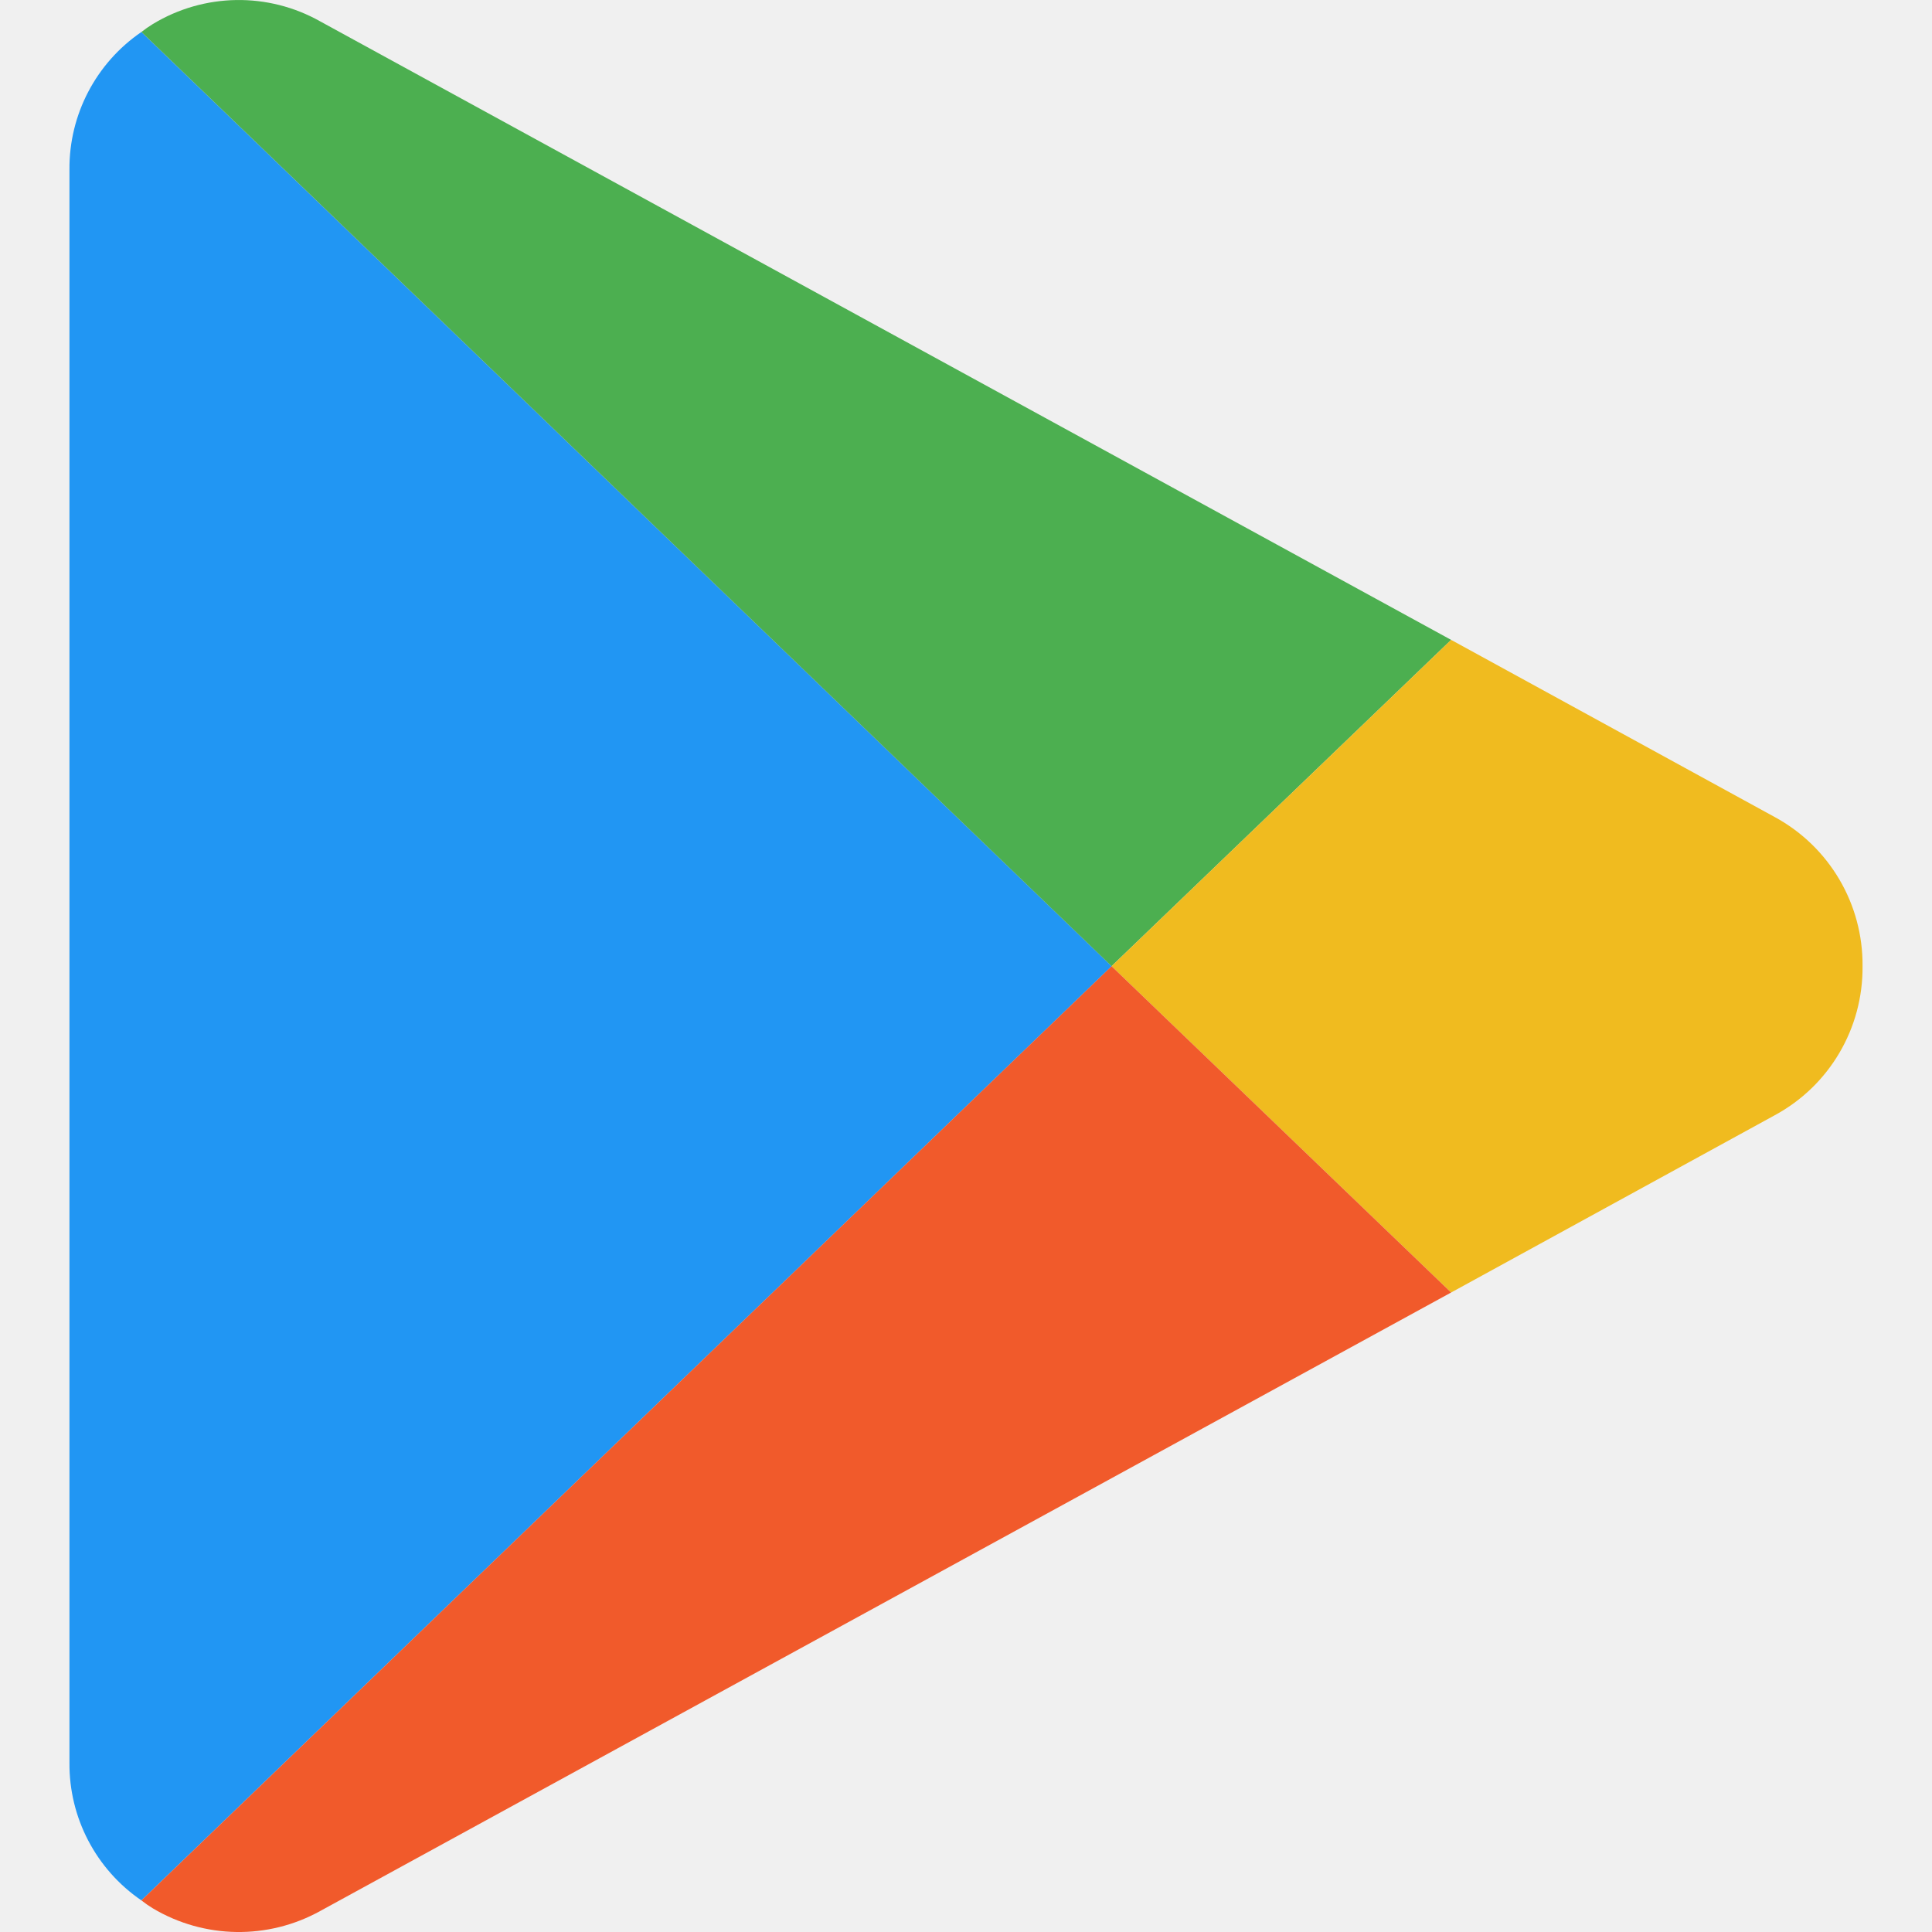
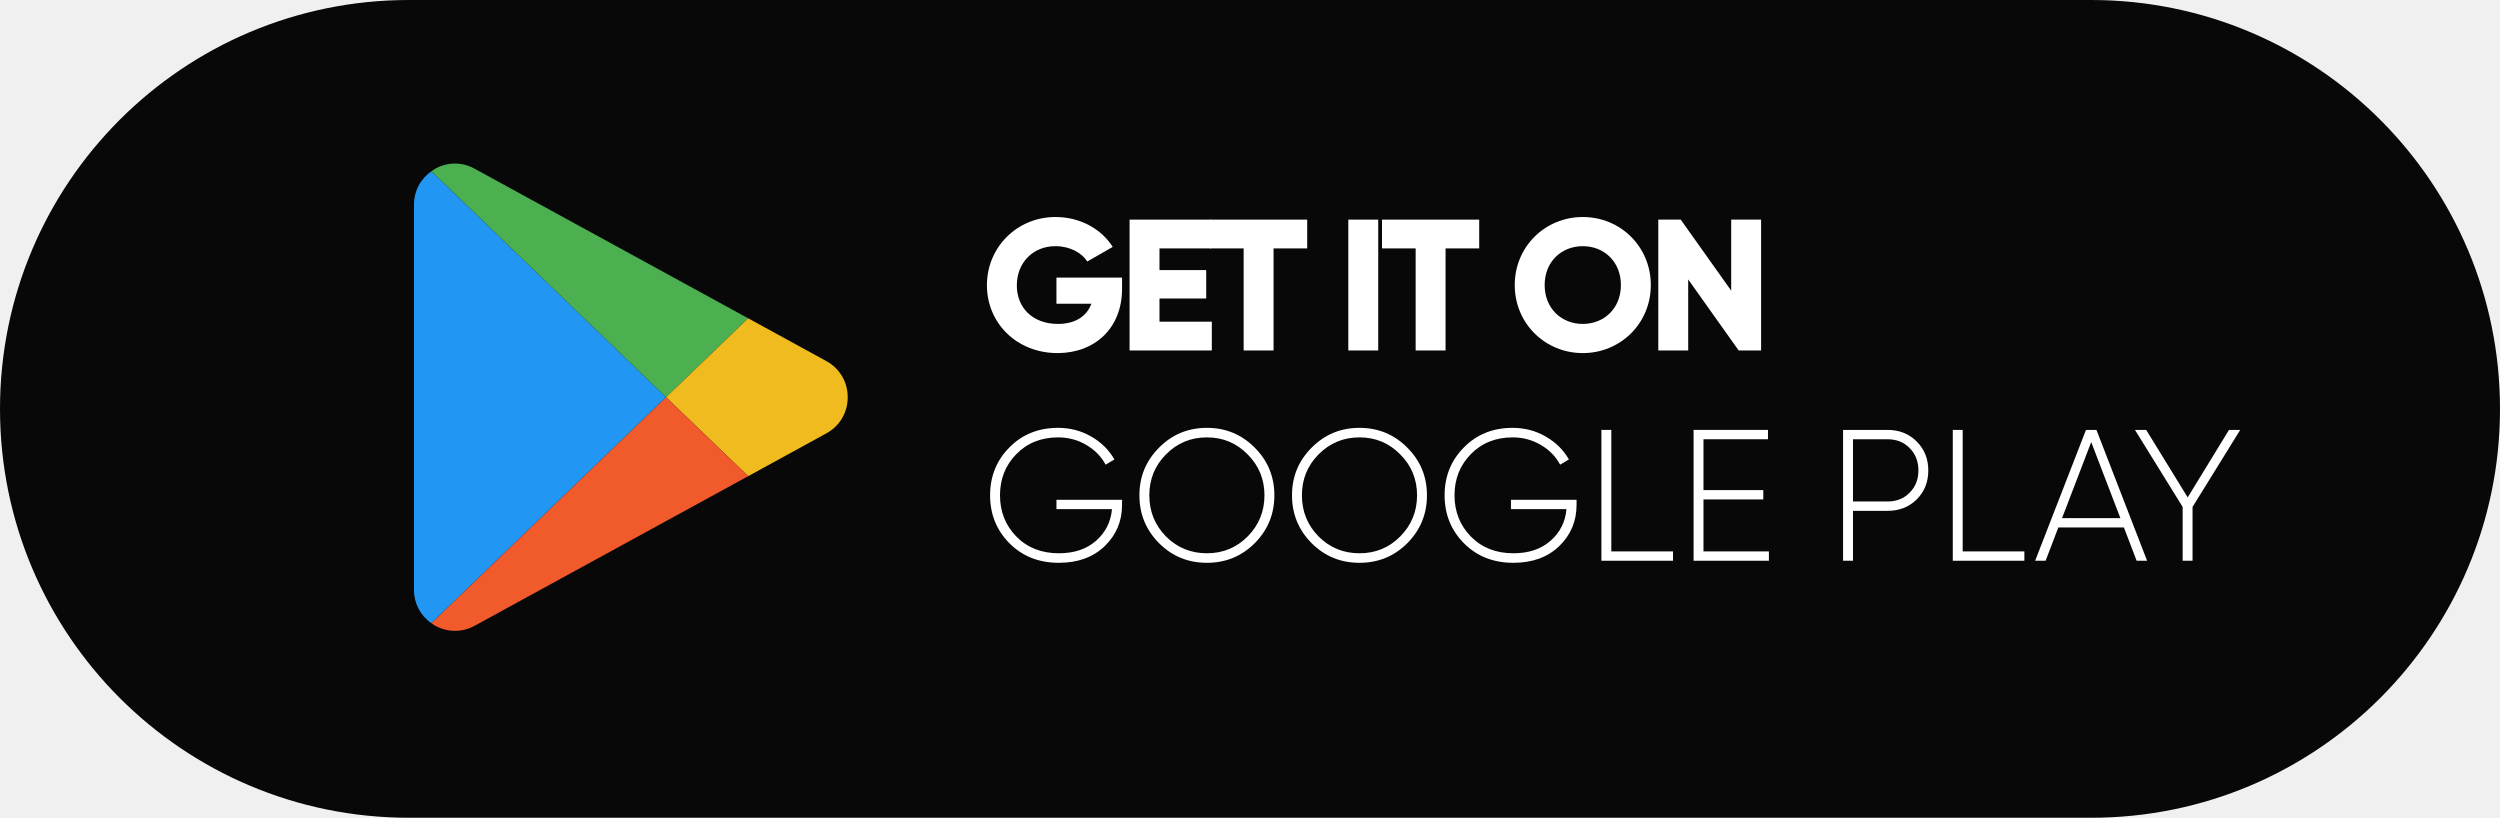
- <svg xmlns="http://www.w3.org/2000/svg" width="20" height="20" viewBox="0 0 20 20" fill="none">
-   <g clip-path="url(#clip0_1_521)">
-     <path d="M11.508 10.002L1.464 19.673C0.994 19.352 0.714 18.817 0.719 18.247V1.756C0.714 1.187 0.994 0.652 1.464 0.331L11.508 10.002Z" fill="#2196F3" />
-     <path d="M15.022 6.624L11.507 10.002L1.464 0.331C1.502 0.301 1.541 0.274 1.582 0.249C2.113 -0.073 2.776 -0.083 3.316 0.222L15.022 6.624Z" fill="#4CAF50" />
-     <path d="M19.281 10.002C19.287 10.645 18.938 11.239 18.372 11.545L15.022 13.38L11.507 10.002L15.022 6.624L18.372 8.458C18.938 8.765 19.287 9.359 19.281 10.002Z" fill="#F0BB1F" />
-     <path d="M15.022 13.38L3.316 19.782C2.775 20.082 2.114 20.072 1.582 19.755C1.541 19.73 1.502 19.703 1.464 19.673L11.507 10.002L15.022 13.38Z" fill="#F15A2B" />
+ <svg xmlns="http://www.w3.org/2000/svg" width="107" height="35" viewBox="0 0 107 35" fill="none">
+   <rect width="107" height="35" rx="17.5" fill="#080809" />
+   <g clip-path="url(#clip0_108_77)">
+     <path d="M28.508 17.002L18.464 26.673C17.994 26.352 17.714 25.817 17.719 25.247V8.756C17.714 8.187 17.994 7.652 18.464 7.331L28.508 17.002Z" fill="#2196F3" />
+     <path d="M32.022 13.624L28.507 17.002L18.464 7.331C18.502 7.301 18.541 7.274 18.582 7.249C19.113 6.927 19.776 6.917 20.316 7.222L32.022 13.624Z" fill="#4CAF50" />
+     <path d="M36.281 17.002C36.287 17.645 35.938 18.239 35.373 18.545L32.022 20.38L28.507 17.002L32.022 13.623L35.373 15.458C35.938 15.765 36.287 16.359 36.281 17.002Z" fill="#F0BB1F" />
+     <path d="M32.022 20.38L20.316 26.782C19.774 27.082 19.114 27.072 18.582 26.755C18.541 26.73 18.502 26.703 18.464 26.673L28.507 17.002L32.022 20.38Z" fill="#F15A2B" />
  </g>
+   <path d="M48.024 11.88H45.216V13H46.712C46.512 13.536 46.024 13.864 45.28 13.864C44.192 13.864 43.52 13.168 43.52 12.216C43.52 11.232 44.224 10.536 45.168 10.536C45.8 10.536 46.304 10.824 46.536 11.192L47.624 10.568C47.152 9.816 46.248 9.288 45.176 9.288C43.528 9.288 42.24 10.584 42.24 12.208C42.24 13.816 43.504 15.112 45.264 15.112C46.832 15.112 48.024 14.072 48.024 12.36V11.88Z" fill="white" />
+   <path d="M49.626 13.768V12.776H51.626V11.56H49.626V10.632H51.826V9.4H48.346V15H51.866V13.768H49.626Z" fill="white" />
+   <path d="M55.948 9.4H51.788V10.632H53.228V15H54.508V10.632H55.948V9.4Z" fill="white" />
+   <path d="M57.708 9.4V15H58.988V9.4H57.708Z" fill="white" />
+   <path d="M63.31 9.4H59.15V10.632H60.59V15H61.87V10.632H63.31V9.4Z" fill="white" />
+   <path d="M67.743 15.112C69.351 15.112 70.655 13.848 70.655 12.2C70.655 10.552 69.351 9.288 67.743 9.288C66.135 9.288 64.831 10.552 64.831 12.2C64.831 13.848 66.135 15.112 67.743 15.112ZM67.743 13.864C66.831 13.864 66.111 13.2 66.111 12.2C66.111 11.2 66.831 10.536 67.743 10.536C68.655 10.536 69.375 11.2 69.375 12.2C69.375 13.2 68.655 13.864 67.743 13.864Z" fill="white" />
+   <path d="M74.095 9.4V12.44L71.935 9.4H70.975V15H72.255V11.96L74.415 15H75.375V9.4H74.095Z" fill="white" />
+   <path d="M48.024 21.392V21.608C48.024 22.307 47.776 22.896 47.28 23.376C46.784 23.851 46.131 24.088 45.32 24.088C44.467 24.088 43.763 23.811 43.208 23.256C42.653 22.696 42.376 22.011 42.376 21.2C42.376 20.389 42.651 19.707 43.2 19.152C43.749 18.592 44.445 18.312 45.288 18.312C45.8 18.312 46.269 18.435 46.696 18.68C47.128 18.925 47.461 19.253 47.696 19.664L47.32 19.888C47.133 19.536 46.856 19.253 46.488 19.04C46.125 18.827 45.725 18.72 45.288 18.72C44.563 18.72 43.965 18.96 43.496 19.44C43.032 19.915 42.8 20.501 42.8 21.2C42.8 21.899 43.035 22.488 43.504 22.968C43.973 23.443 44.579 23.68 45.32 23.68C45.976 23.68 46.507 23.501 46.912 23.144C47.317 22.787 47.544 22.336 47.592 21.792H45.216V21.392H48.024Z" fill="white" />
+   <path d="M53.703 23.248C53.143 23.808 52.46 24.088 51.655 24.088C50.849 24.088 50.167 23.808 49.607 23.248C49.047 22.683 48.767 22 48.767 21.2C48.767 20.4 49.047 19.72 49.607 19.16C50.167 18.595 50.849 18.312 51.655 18.312C52.46 18.312 53.143 18.595 53.703 19.16C54.263 19.72 54.543 20.4 54.543 21.2C54.543 22 54.263 22.683 53.703 23.248ZM49.903 22.96C50.383 23.44 50.967 23.68 51.655 23.68C52.343 23.68 52.924 23.44 53.399 22.96C53.879 22.475 54.119 21.888 54.119 21.2C54.119 20.512 53.879 19.928 53.399 19.448C52.924 18.963 52.343 18.72 51.655 18.72C50.967 18.72 50.383 18.963 49.903 19.448C49.428 19.928 49.191 20.512 49.191 21.2C49.191 21.888 49.428 22.475 49.903 22.96Z" fill="white" />
+   <path d="M60.234 23.248C59.674 23.808 58.991 24.088 58.186 24.088C57.38 24.088 56.698 23.808 56.138 23.248C55.578 22.683 55.298 22 55.298 21.2C55.298 20.4 55.578 19.72 56.138 19.16C56.698 18.595 57.38 18.312 58.186 18.312C58.991 18.312 59.674 18.595 60.234 19.16C60.794 19.72 61.074 20.4 61.074 21.2C61.074 22 60.794 22.683 60.234 23.248ZM56.434 22.96C56.914 23.44 57.498 23.68 58.186 23.68C58.874 23.68 59.455 23.44 59.93 22.96C60.41 22.475 60.65 21.888 60.65 21.2C60.65 20.512 60.41 19.928 59.93 19.448C59.455 18.963 58.874 18.72 58.186 18.72C57.498 18.72 56.914 18.963 56.434 19.448C55.959 19.928 55.722 20.512 55.722 21.2C55.722 21.888 55.959 22.475 56.434 22.96Z" fill="white" />
+   <path d="M67.477 21.392V21.608C67.477 22.307 67.229 22.896 66.733 23.376C66.237 23.851 65.584 24.088 64.773 24.088C63.92 24.088 63.216 23.811 62.661 23.256C62.106 22.696 61.829 22.011 61.829 21.2C61.829 20.389 62.104 19.707 62.653 19.152C63.202 18.592 63.898 18.312 64.741 18.312C65.253 18.312 65.722 18.435 66.149 18.68C66.581 18.925 66.914 19.253 67.149 19.664L66.773 19.888C66.586 19.536 66.309 19.253 65.941 19.04C65.578 18.827 65.178 18.72 64.741 18.72C64.016 18.72 63.418 18.96 62.949 19.44C62.485 19.915 62.253 20.501 62.253 21.2C62.253 21.899 62.488 22.488 62.957 22.968C63.426 23.443 64.032 23.68 64.773 23.68C65.429 23.68 65.96 23.501 66.365 23.144C66.77 22.787 66.997 22.336 67.045 21.792H64.669V21.392H67.477Z" fill="white" />
+   <path d="M68.964 23.6H71.604V24H68.54V18.4H68.964V23.6Z" fill="white" />
+   <path d="M72.909 23.6H75.709V24H72.485V18.4H75.669V18.8H72.909V20.976H75.469V21.376H72.909V23.6Z" fill="white" />
+   <path d="M80.787 18.4C81.289 18.4 81.705 18.565 82.035 18.896C82.366 19.227 82.531 19.64 82.531 20.136C82.531 20.632 82.366 21.045 82.035 21.376C81.705 21.701 81.289 21.864 80.787 21.864H79.308V24H78.883V18.4H80.787ZM80.787 21.464C81.171 21.464 81.486 21.339 81.731 21.088C81.982 20.837 82.108 20.52 82.108 20.136C82.108 19.747 81.982 19.427 81.731 19.176C81.486 18.925 81.171 18.8 80.787 18.8H79.308V21.464H80.787Z" fill="white" />
+   <path d="M84.003 23.6H86.643V24H83.579V18.4H84.003V23.6Z" fill="white" />
+   <path d="M91.448 24L90.904 22.576H88.096L87.552 24H87.104L89.28 18.4H89.728L91.896 24H91.448ZM88.256 22.176H90.752L89.504 18.92L88.256 22.176Z" fill="white" />
+   <path d="M95.881 18.4L93.841 21.696V24H93.417V21.696L91.377 18.4H91.857L93.633 21.288L95.401 18.4H95.881Z" fill="white" />
  <defs>
-     <clipPath id="clip0_1_521">
-       <rect width="20" height="20" fill="white" />
+     <clipPath id="clip0_108_77">
+       <rect width="20" height="20" fill="white" transform="translate(17 7)" />
    </clipPath>
  </defs>
</svg>
